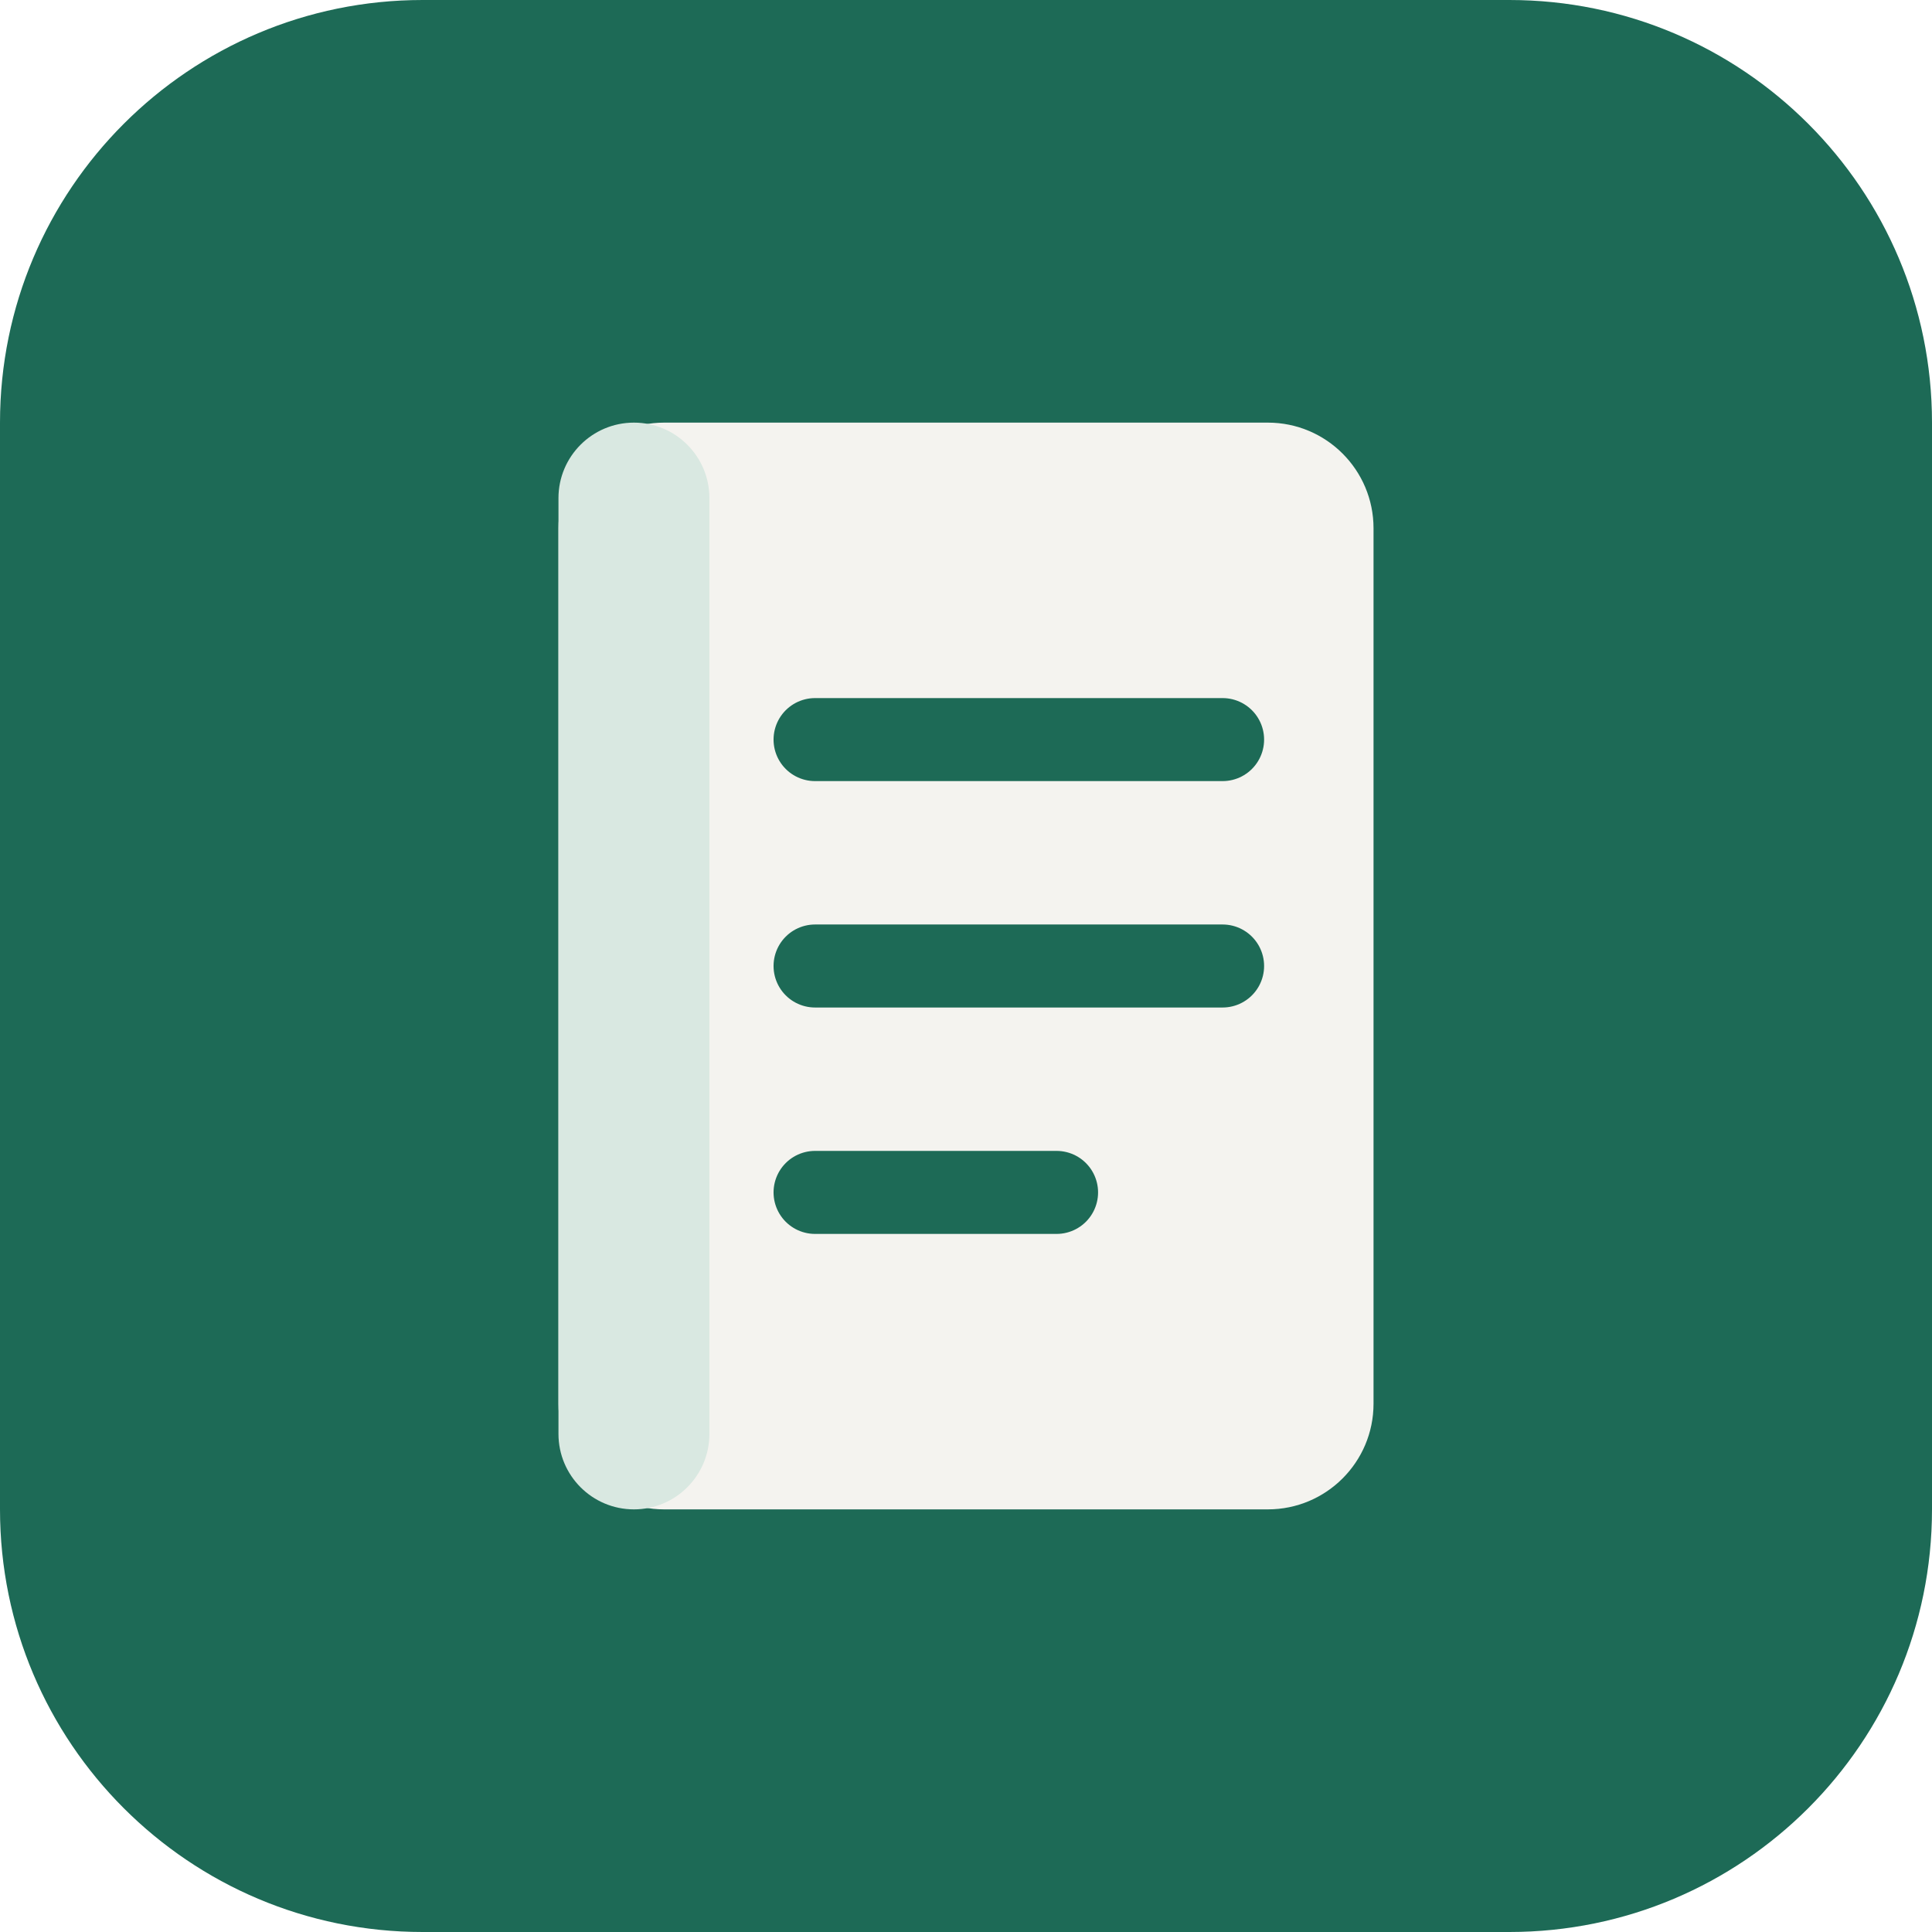
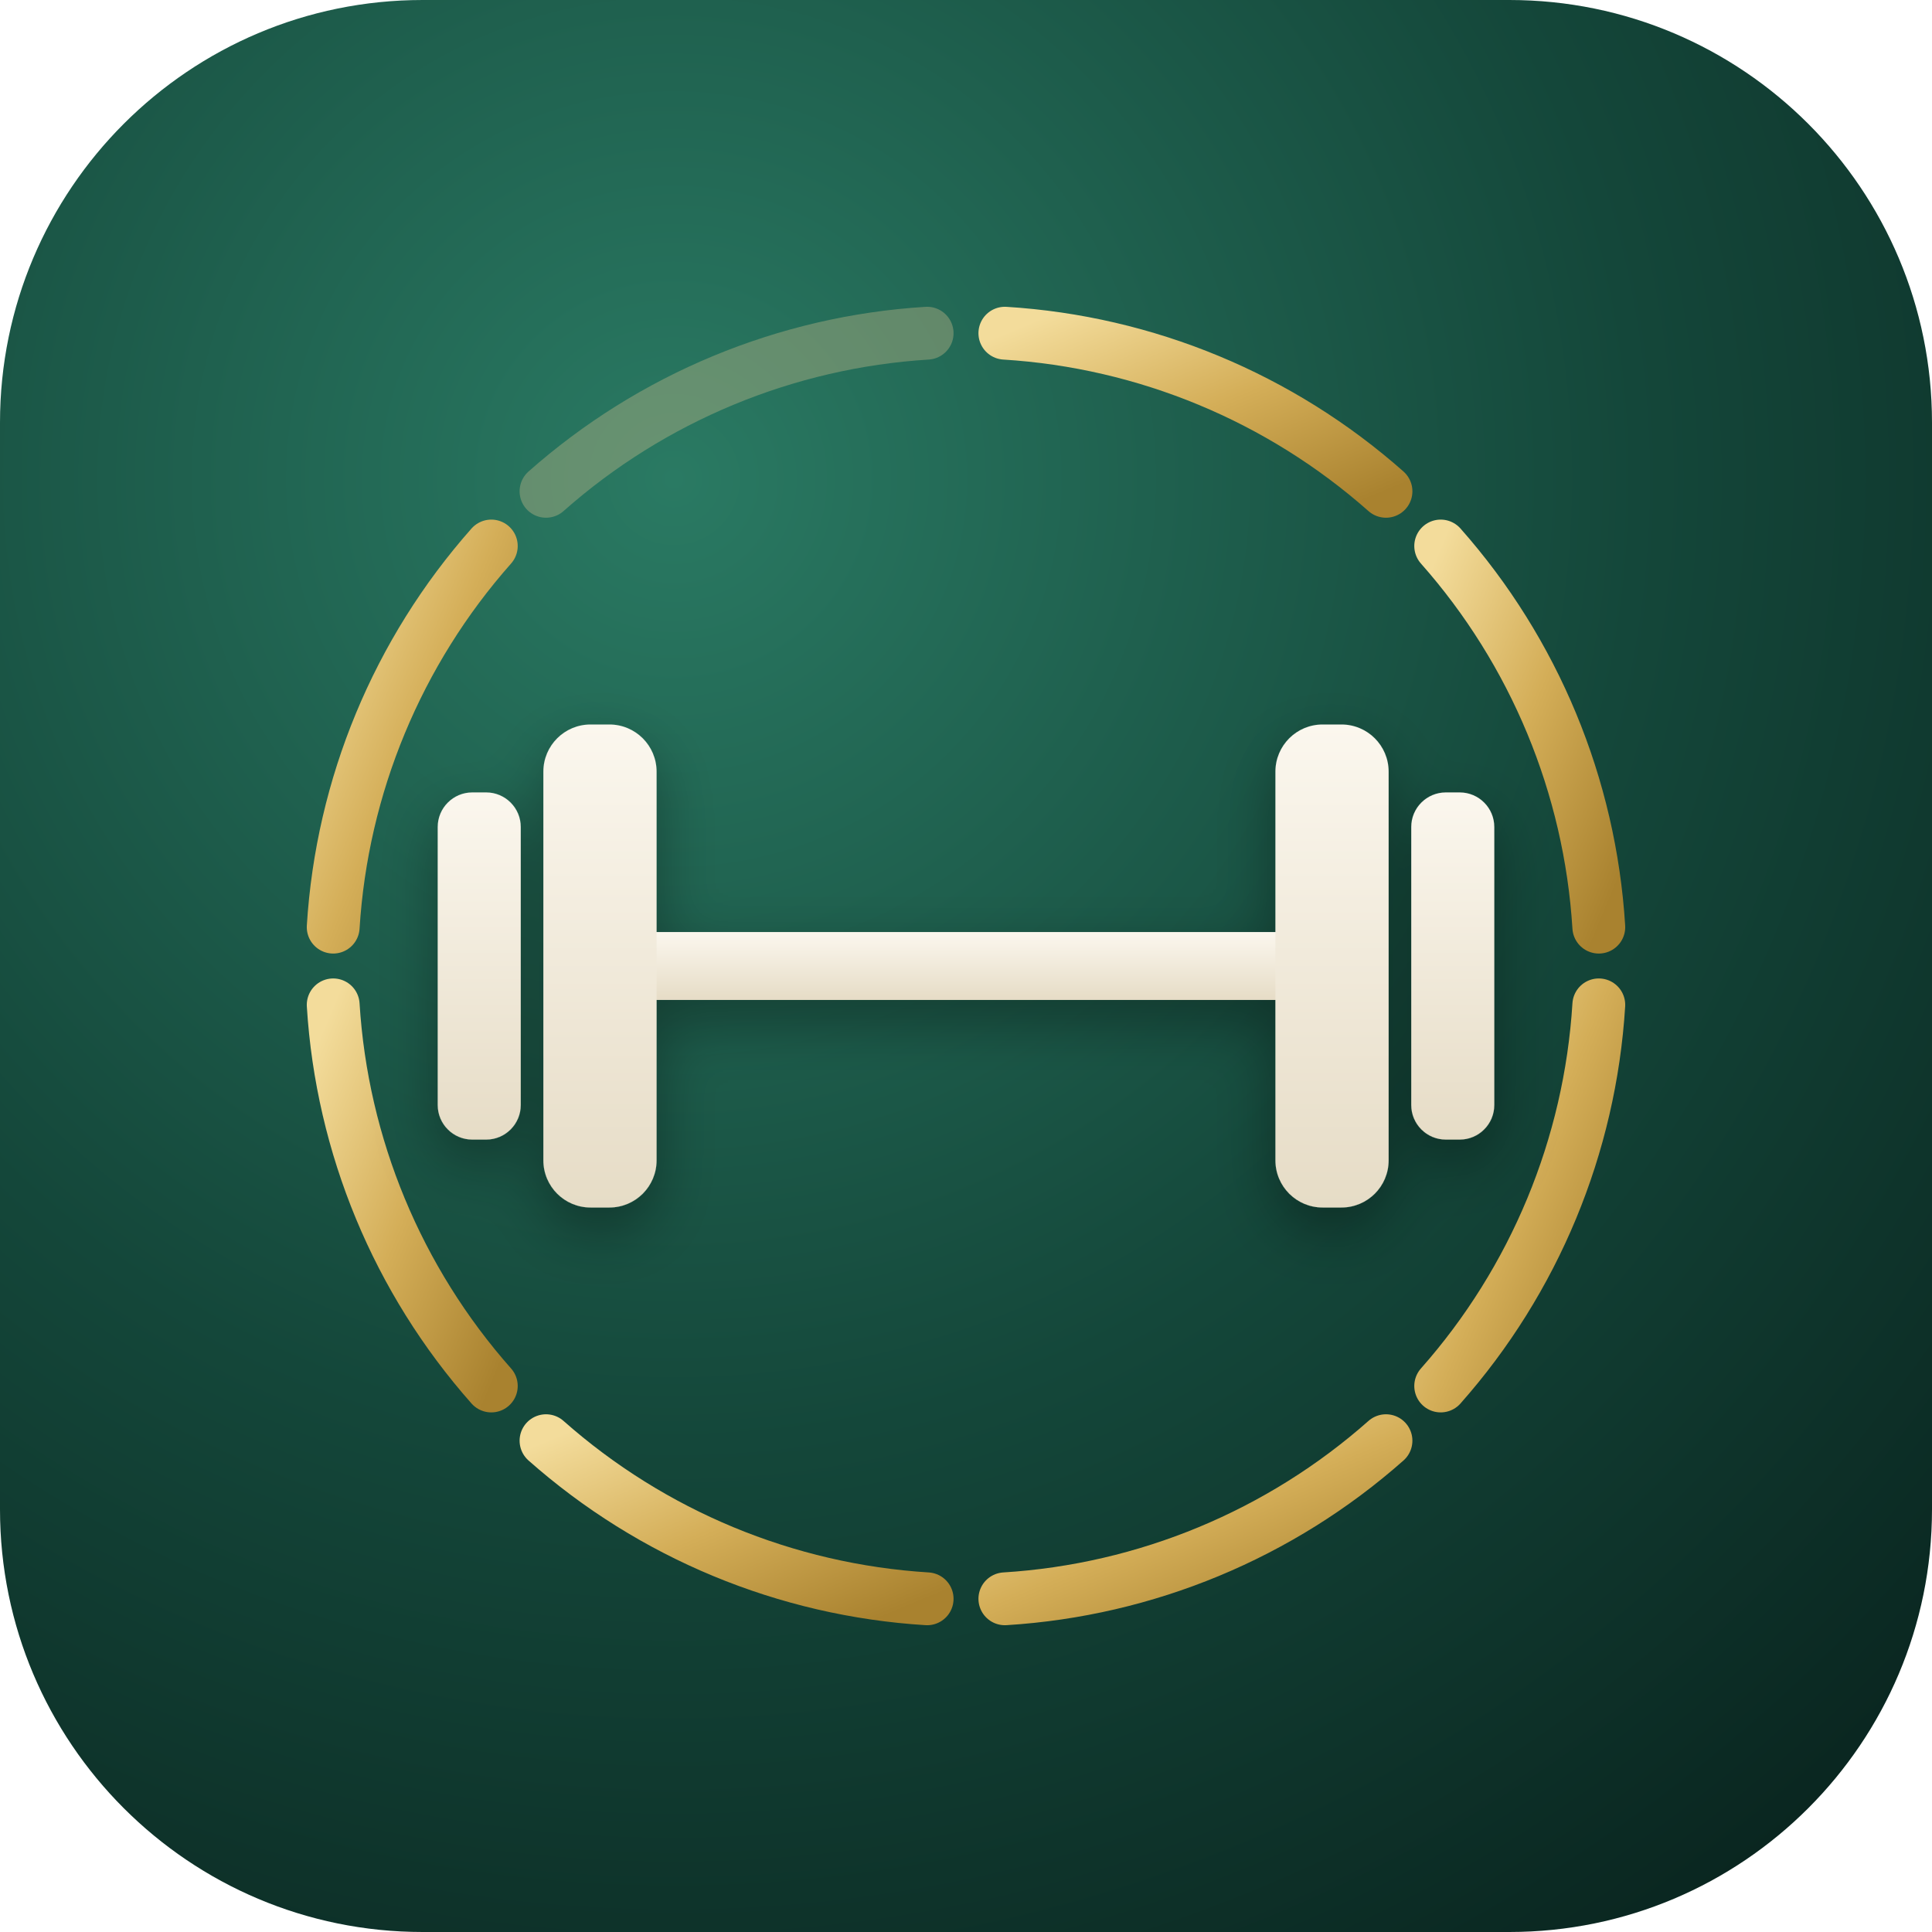
<svg xmlns="http://www.w3.org/2000/svg" viewBox="0 0 512 512">
-   <rect width="512" height="512" rx="112" fill="#1d6a56" />
-   <rect x="148" y="112" width="216" height="288" rx="28" fill="#f4f3ef" />
-   <rect x="148" y="112" width="40" height="288" rx="20" fill="#d9e8e1" />
-   <path d="M216 196h108M216 256h108M216 316h64" stroke="#1d6a56" stroke-width="22" stroke-linecap="round" />
+   <defs>
+     <radialGradient id="bg" cx="35%" cy="25%" r="90%">
+       <stop offset="0" stop-color="#2a7a63" />
+       <stop offset="0.55" stop-color="#14473a" />
+       <stop offset="1" stop-color="#0a2620" />
+     </radialGradient>
+     <linearGradient id="gold" x1="0" y1="0" x2="1" y2="1">
+       <stop offset="0" stop-color="#f3dc9b" />
+       <stop offset="0.5" stop-color="#d4ae58" />
+       <stop offset="1" stop-color="#a9822f" />
+     </linearGradient>
+     <linearGradient id="cream" x1="0" y1="0" x2="0" y2="1">
+       <stop offset="0" stop-color="#fbf7ee" />
+       <stop offset="1" stop-color="#e6dcc6" />
+     </linearGradient>
+     <filter id="shadow" x="-20%" y="-20%" width="140%" height="140%">
+       <feDropShadow dx="0" dy="6" stdDeviation="8" flood-color="#000" flood-opacity="0.35" />
+     </filter>
+   </defs>
+   <rect width="512" height="512" rx="112" fill="url(#bg)" />
+   <g>
+     <path d="M266.3 88.3 A168 168 0 0 1 367.3 130.2" stroke="url(#gold)" stroke-opacity="1" stroke-width="14" stroke-linecap="round" fill="none" />
+     <path d="M381.8 144.7 A168 168 0 0 1 423.7 245.7" stroke="url(#gold)" stroke-opacity="1" stroke-width="14" stroke-linecap="round" fill="none" />
+     <path d="M423.7 266.3 A168 168 0 0 1 381.8 367.3" stroke="url(#gold)" stroke-opacity="1" stroke-width="14" stroke-linecap="round" fill="none" />
+     <path d="M367.3 381.8 A168 168 0 0 1 266.3 423.7" stroke="url(#gold)" stroke-opacity="1" stroke-width="14" stroke-linecap="round" fill="none" />
+     <path d="M245.7 423.7 A168 168 0 0 1 144.7 381.8" stroke="url(#gold)" stroke-opacity="1" stroke-width="14" stroke-linecap="round" fill="none" />
+     <path d="M130.2 367.3 A168 168 0 0 1 88.3 266.3" stroke="url(#gold)" stroke-opacity="1" stroke-width="14" stroke-linecap="round" fill="none" />
+     <path d="M88.3 245.7 A168 168 0 0 1 130.2 144.7" stroke="url(#gold)" stroke-opacity="1" stroke-width="14" stroke-linecap="round" fill="none" />
+     <path d="M144.7 130.2 A168 168 0 0 1 245.7 88.3" stroke="#d9c48f" stroke-opacity="0.35" stroke-width="14" stroke-linecap="round" fill="none" />
+   </g>
+   <g filter="url(#shadow)">
+     <rect x="164" y="247" width="184" height="18" rx="9" fill="url(#cream)" />
+     <rect x="144" y="192" width="30" height="128" rx="12.5" fill="url(#cream)" />
+     <rect x="116" y="210" width="22" height="92" rx="9.167" fill="url(#cream)" />
+     <rect x="338" y="192" width="30" height="128" rx="12.5" fill="url(#cream)" />
+     <rect x="374" y="210" width="22" height="92" rx="9.167" fill="url(#cream)" />
+   </g>
</svg>
